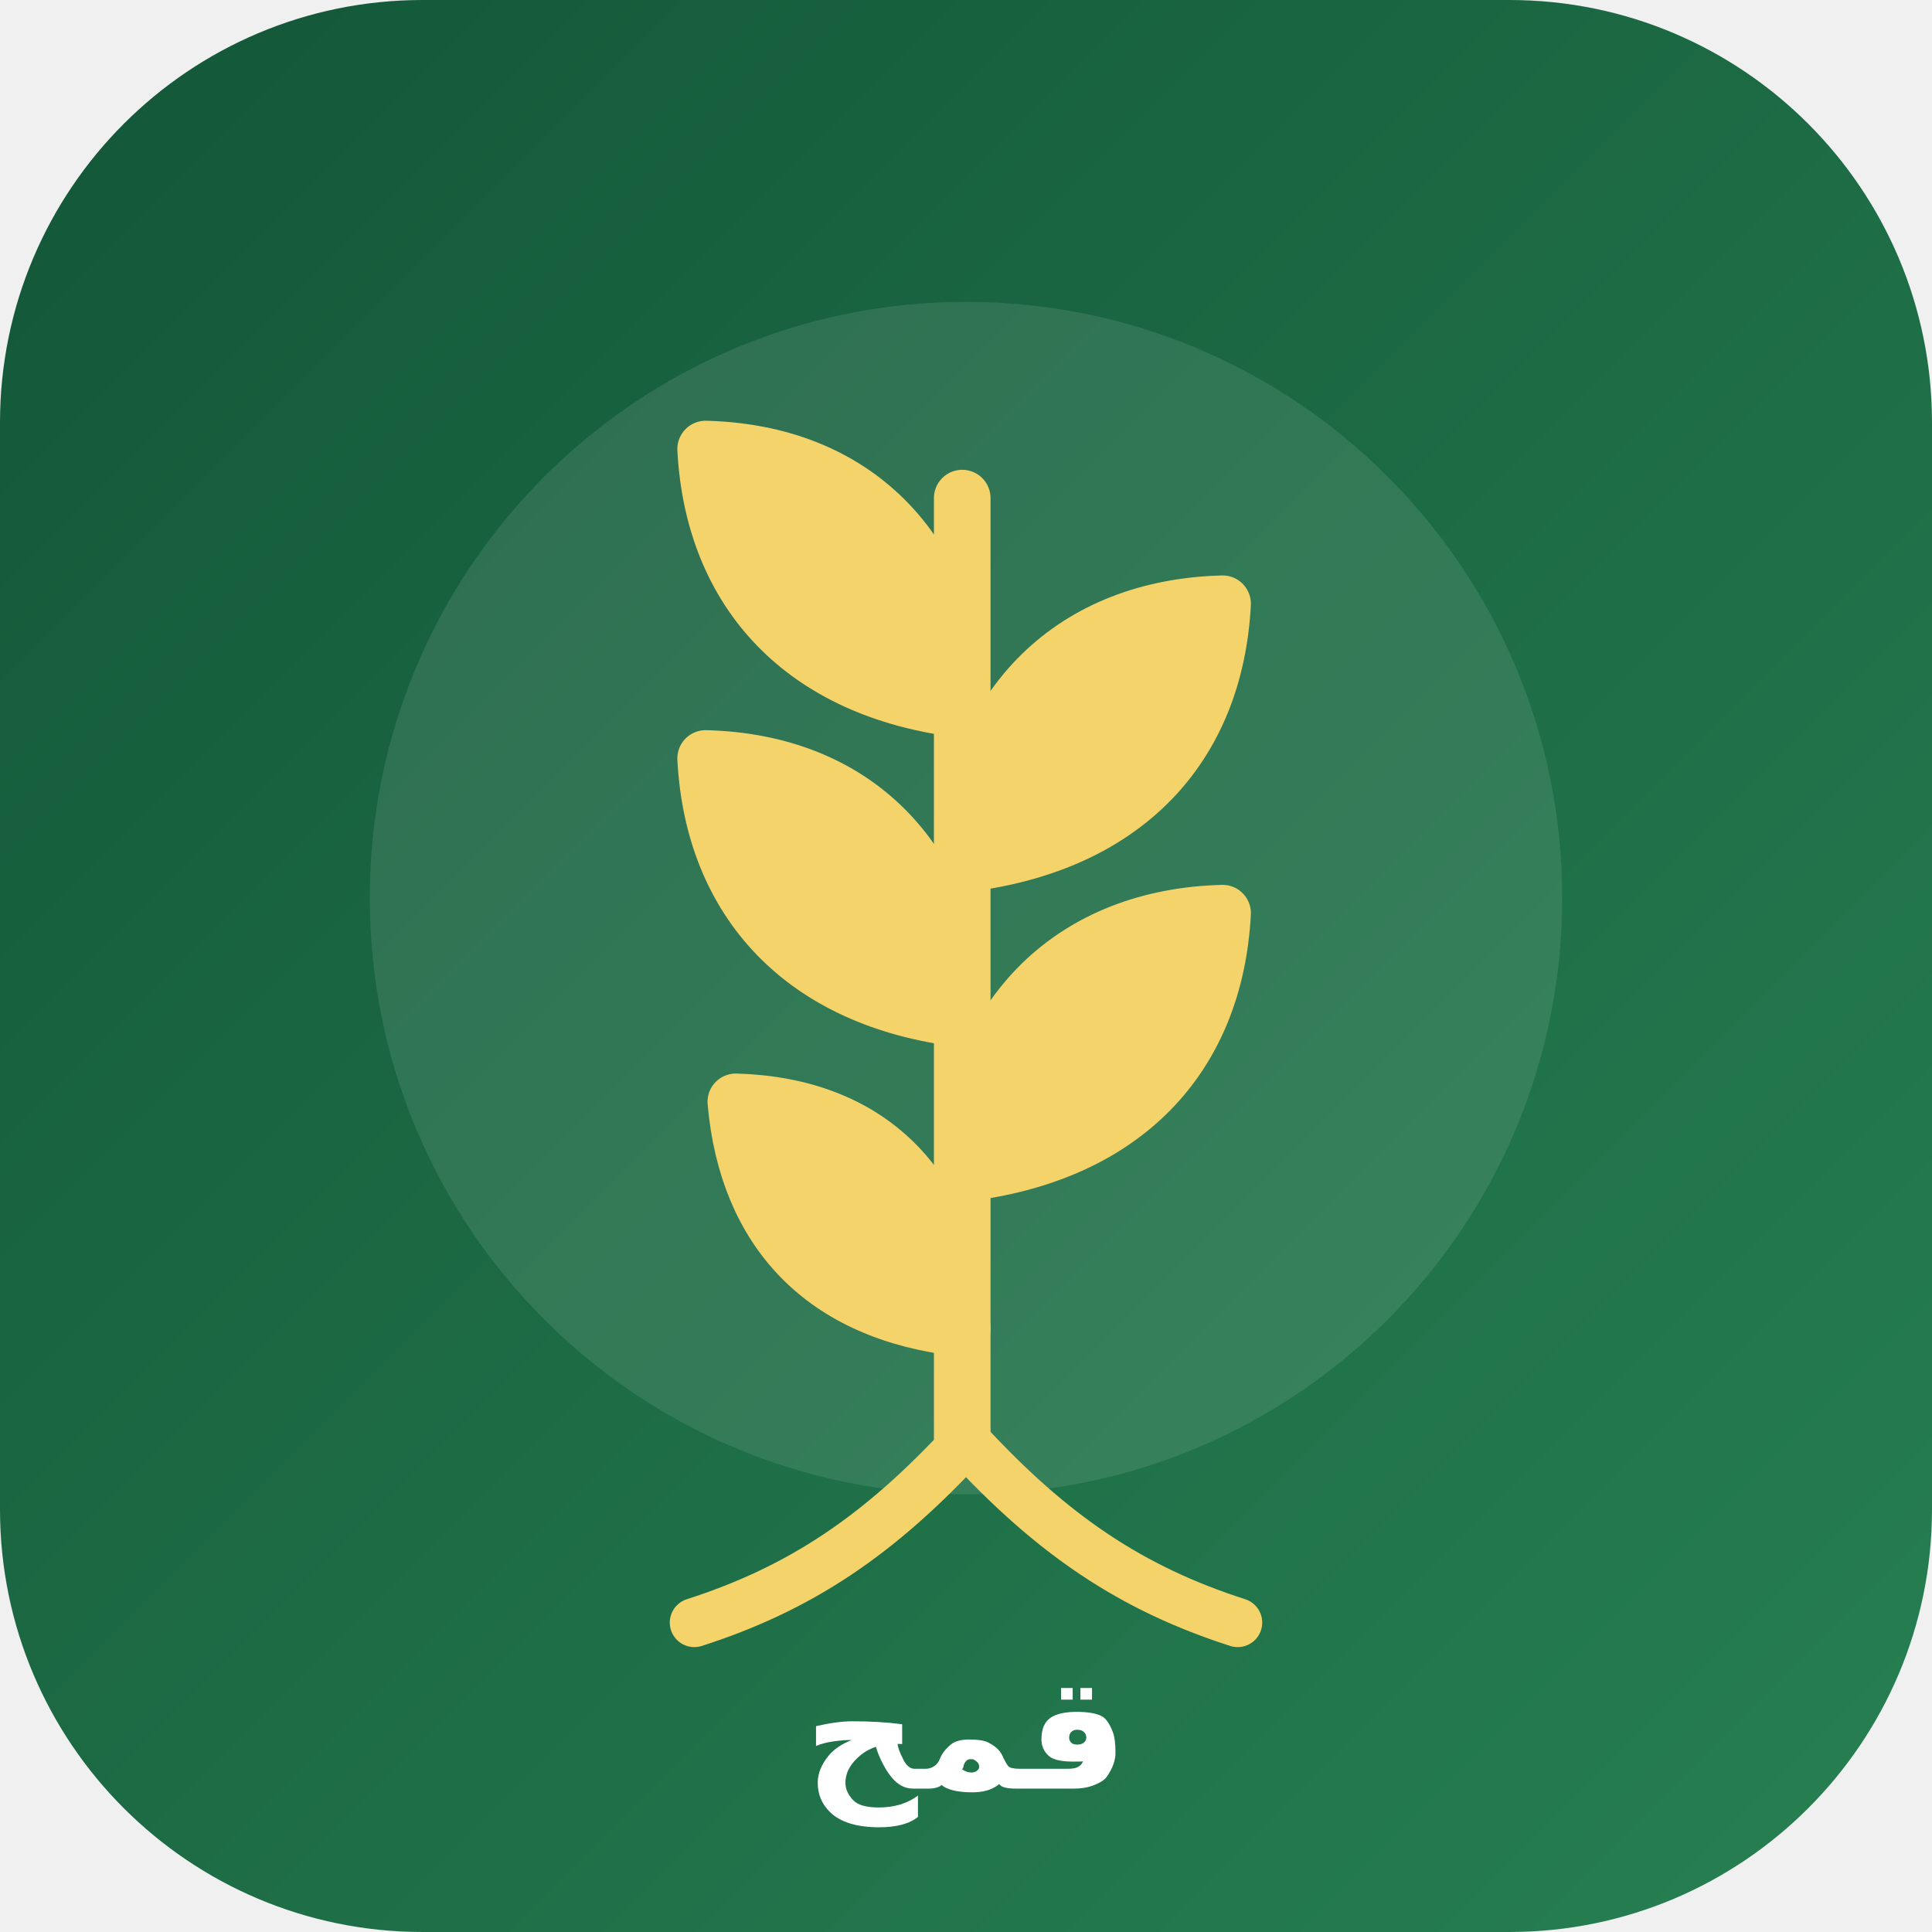
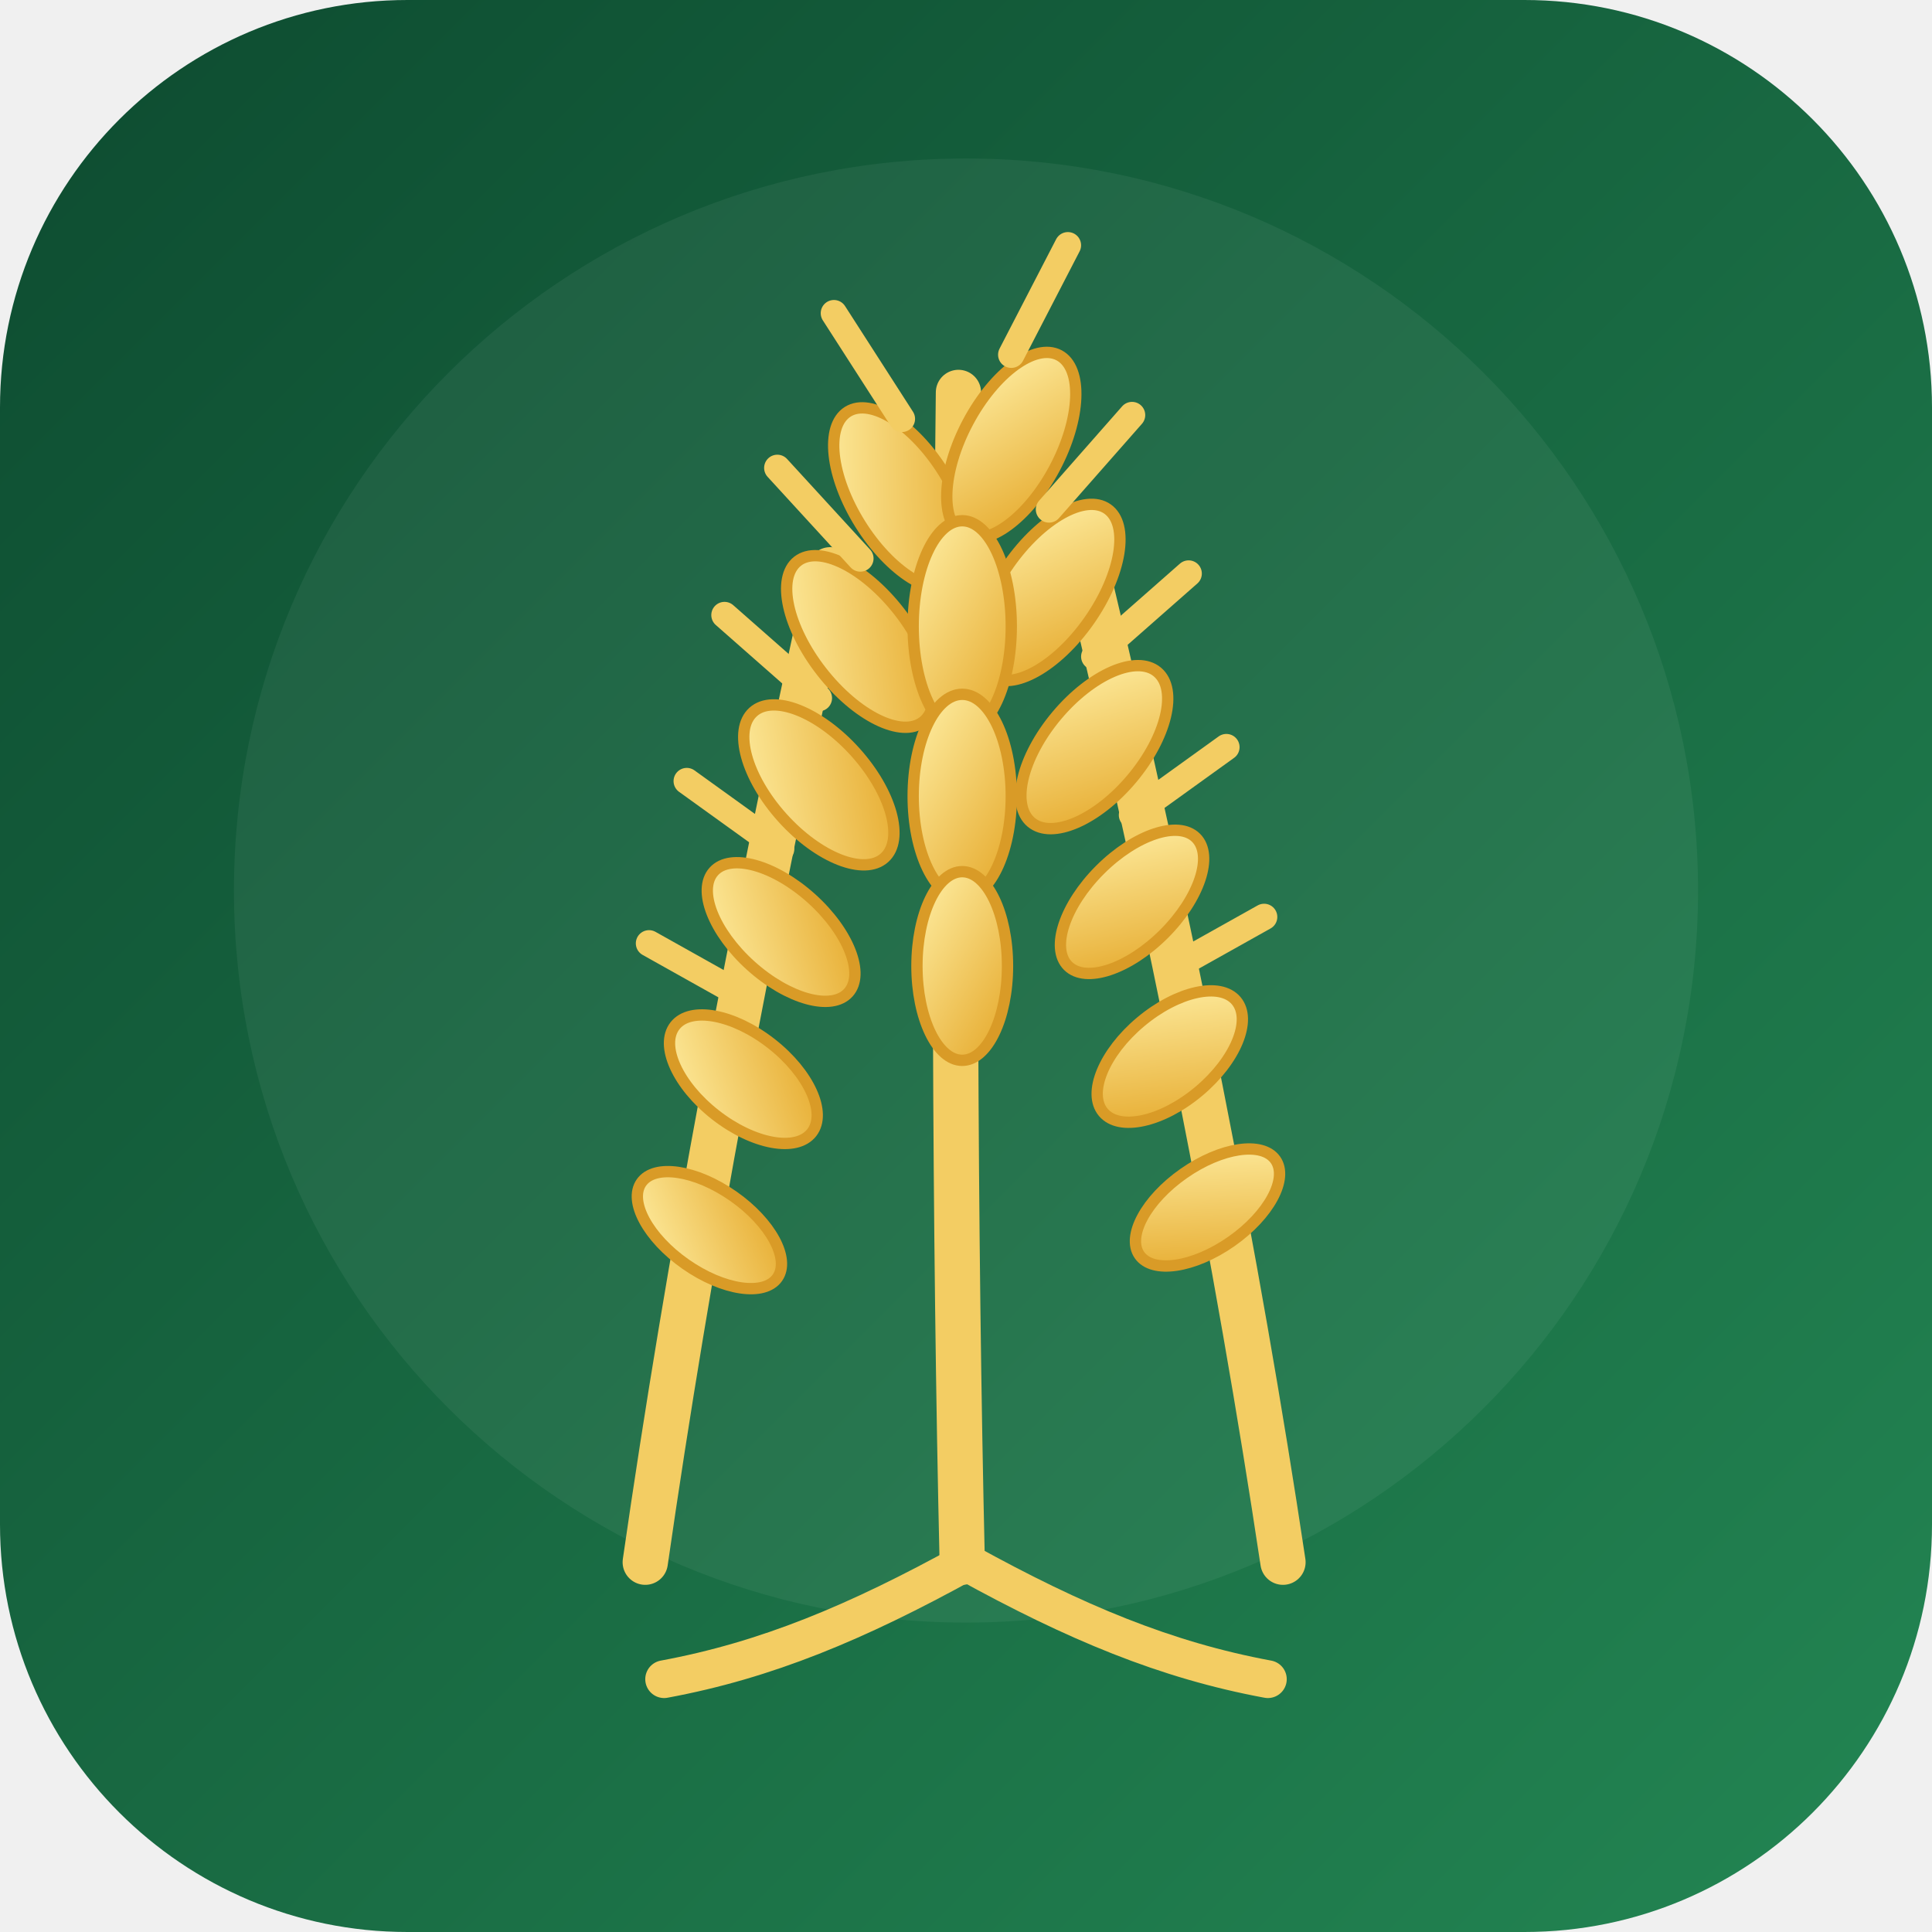
<svg xmlns="http://www.w3.org/2000/svg" viewBox="0 0 512 512">
  <defs>
-     <linearGradient id="g" x1="0" y1="0" x2="1" y2="1">
-       <stop stop-color="#125638" />
-       <stop offset="1" stop-color="#278052" />
+     <linearGradient id="bg" x1="0" y1="0" x2="1" y2="1">
+       <stop stop-color="#0d4b30" />
+       <stop offset="1" stop-color="#238653" />
+     </linearGradient>
+     <linearGradient id="grain" x1="0" y1="0" x2="0.8" y2="1">
+       <stop stop-color="#fff0a6" />
+       <stop offset="1" stop-color="#e7ad32" />
    </linearGradient>
  </defs>
-   <rect width="512" height="512" rx="112" fill="url(#g)" />
-   <circle cx="256" cy="238" r="158" fill="#ffffff" opacity=".10" />
-   <g fill="none" stroke="#f5d36b" stroke-width="15" stroke-linecap="round" stroke-linejoin="round">
-     <path d="M255 382V132" />
-     <path d="M255 188c-42-5-66-31-68-69 39 1 65 26 68 69Z" fill="#f5d36b" />
-     <path d="M255 229c43-5 67-31 69-69-39 1-66 26-69 69Z" fill="#f5d36b" />
-     <path d="M255 270c-42-5-66-31-68-69 39 1 65 26 68 69Z" fill="#f5d36b" />
-     <path d="M255 311c43-5 67-31 69-69-39 1-66 26-69 69Z" fill="#f5d36b" />
-     <path d="M255 352c-37-4-57-26-60-60 35 1 57 22 60 60Z" fill="#f5d36b" />
+   <rect width="512" height="512" rx="108" fill="url(#bg)" />
+   <circle cx="256" cy="236" r="194" fill="#fff" opacity=".055" />
+   <g fill="none" stroke="#f3cd63" stroke-width="12" stroke-linecap="round">
+     <path d="M255 414 Q252 285 254 104" />
+     <path d="M171 414 Q188 296 220 151" />
+     <path d="M340 414 Q322 294 288 151" />
  </g>
-   <path d="M256 382c-23 25-44 39-72 48M256 382c23 25 44 39 72 48" fill="none" stroke="#f5d36b" stroke-width="13" stroke-linecap="round" />
-   <text x="256" y="474" font-family="Tahoma,Arial,sans-serif" font-size="42" font-weight="700" text-anchor="middle" fill="#fff">قمح</text>
+   <g fill="url(#grain)" stroke="#d99b27" stroke-width="3">
+     <ellipse cx="239" cy="132" rx="13" ry="27" transform="rotate(-32 239 132)" />
+     <ellipse cx="268" cy="118" rx="13" ry="27" transform="rotate(28 268 118)" />
+     <ellipse cx="228" cy="170" rx="13" ry="27" transform="rotate(-38 228 170)" />
+     <ellipse cx="278" cy="157" rx="13" ry="27" transform="rotate(35 278 157)" />
+     <ellipse cx="217" cy="208" rx="13" ry="26" transform="rotate(-42 217 208)" />
+     <ellipse cx="290" cy="198" rx="13" ry="26" transform="rotate(40 290 198)" />
+     <ellipse cx="207" cy="247" rx="12" ry="24" transform="rotate(-48 207 247)" />
+     <ellipse cx="300" cy="239" rx="12" ry="24" transform="rotate(45 300 239)" />
+     <ellipse cx="197" cy="286" rx="12" ry="23" transform="rotate(-52 197 286)" />
+     <ellipse cx="310" cy="280" rx="12" ry="23" transform="rotate(50 310 280)" />
+     <ellipse cx="188" cy="326" rx="11" ry="22" transform="rotate(-55 188 326)" />
+     <ellipse cx="320" cy="320" rx="11" ry="22" transform="rotate(55 320 320)" />
+     <ellipse cx="255" cy="166" rx="13" ry="28" />
+     <ellipse cx="255" cy="211" rx="13" ry="27" />
+     <ellipse cx="255" cy="256" rx="12" ry="25" />
+   </g>
+   <g fill="none" stroke="#f3cd63" stroke-width="7" stroke-linecap="round">
+     <path d="M239 111l-18-28M268 94l15-29M228 148l-22-24M278 135l22-25M217 185l-25-22M290 174l25-22M207 225l-25-18M300 216l25-18M197 264l-25-14M310 257l25-14" />
+   </g>
+   <path d="M256 414c-29 16-53 26-80 31M256 414c29 16 53 26 80 31" fill="none" stroke="#f3cd63" stroke-width="10" stroke-linecap="round" />
</svg>
